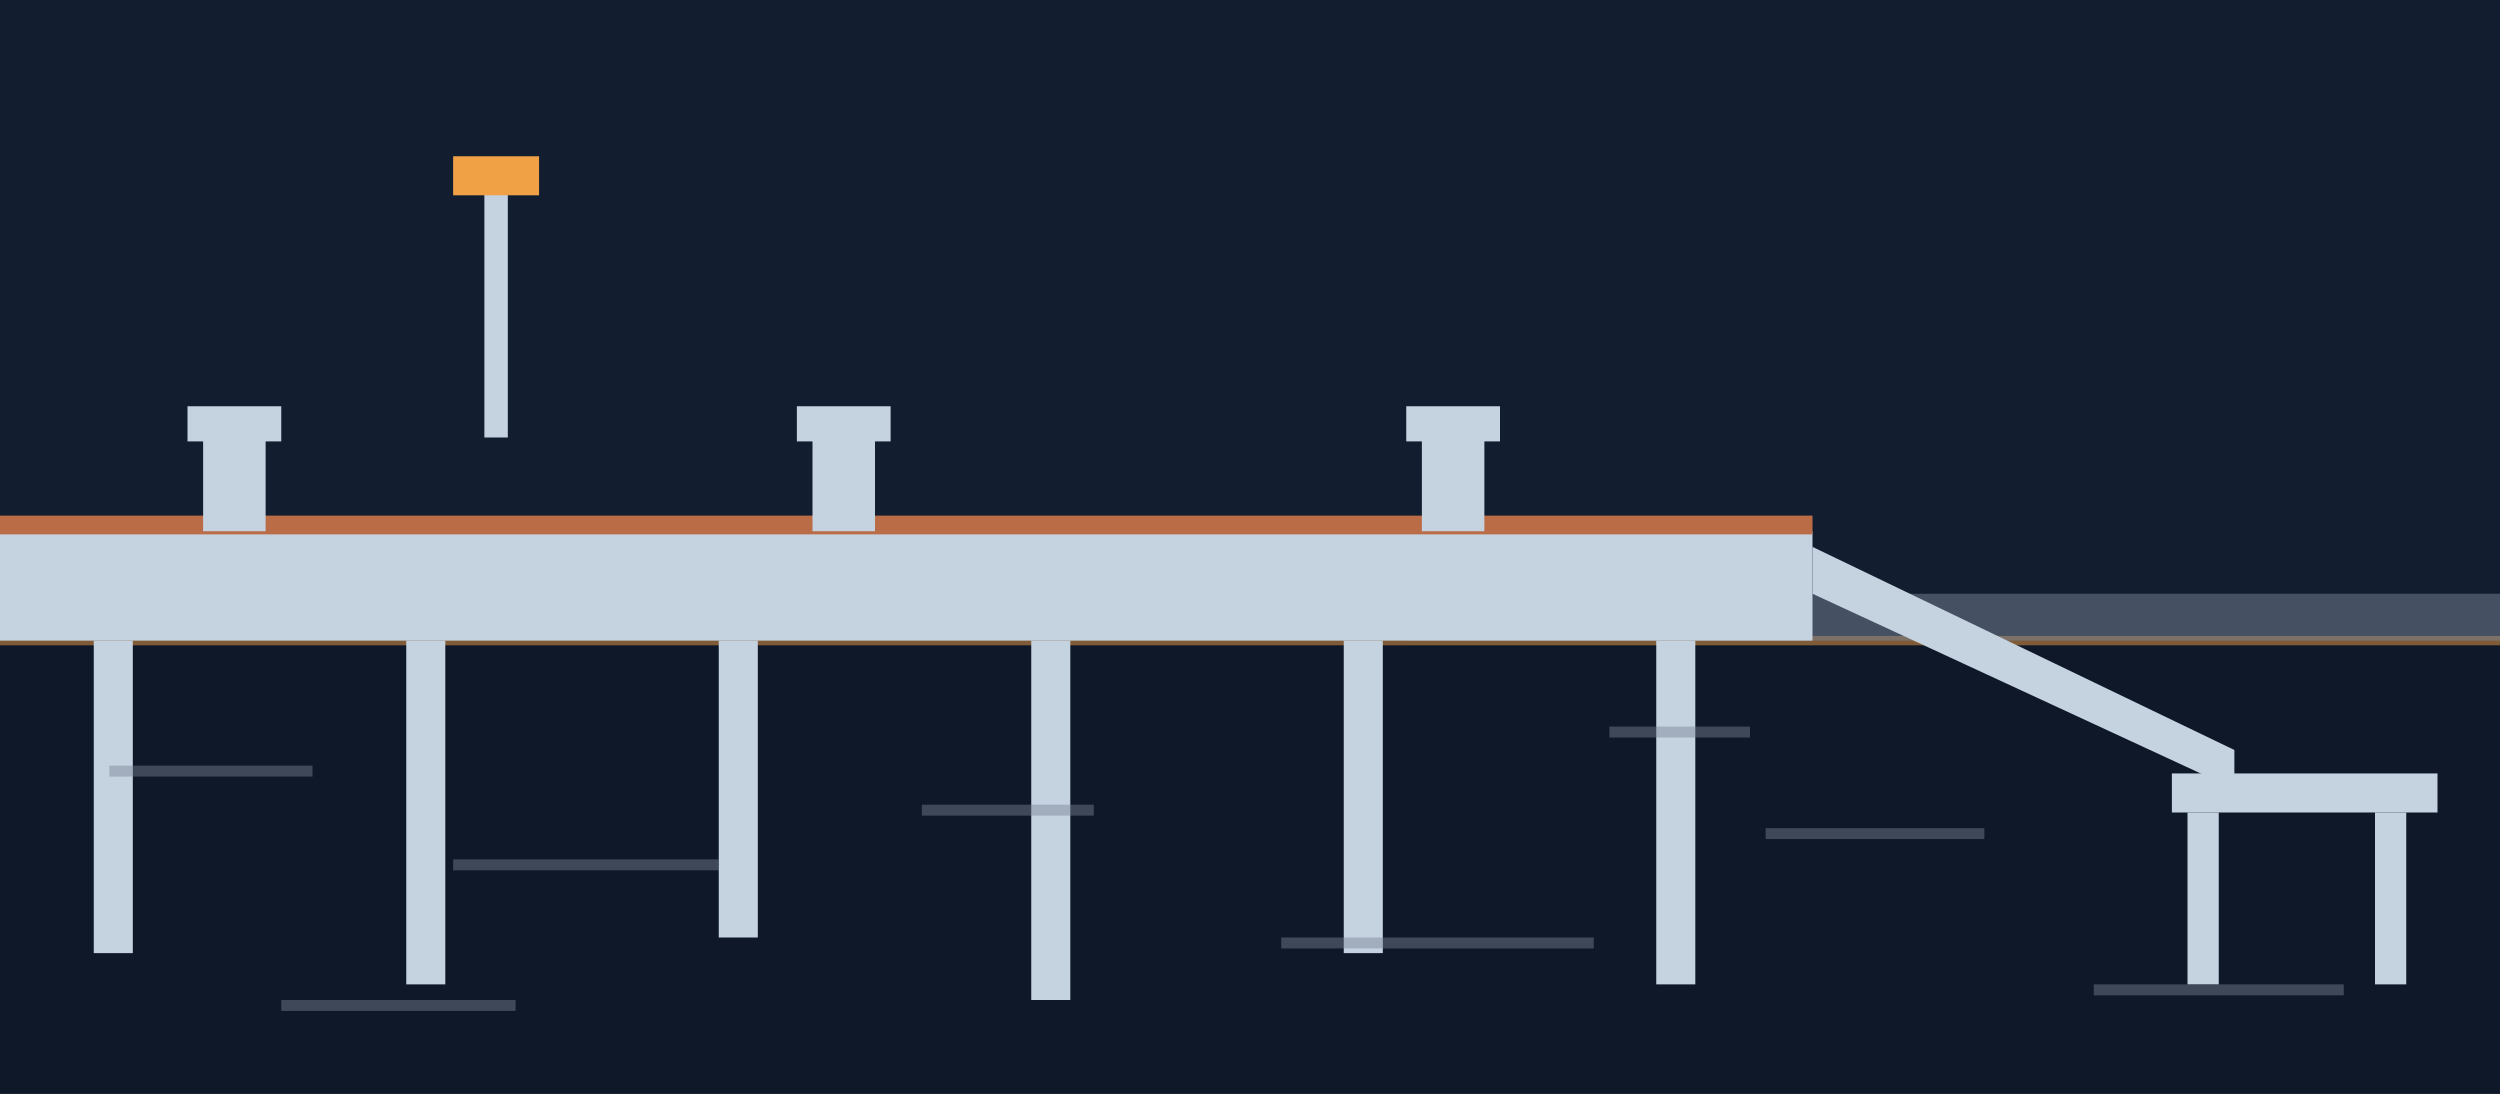
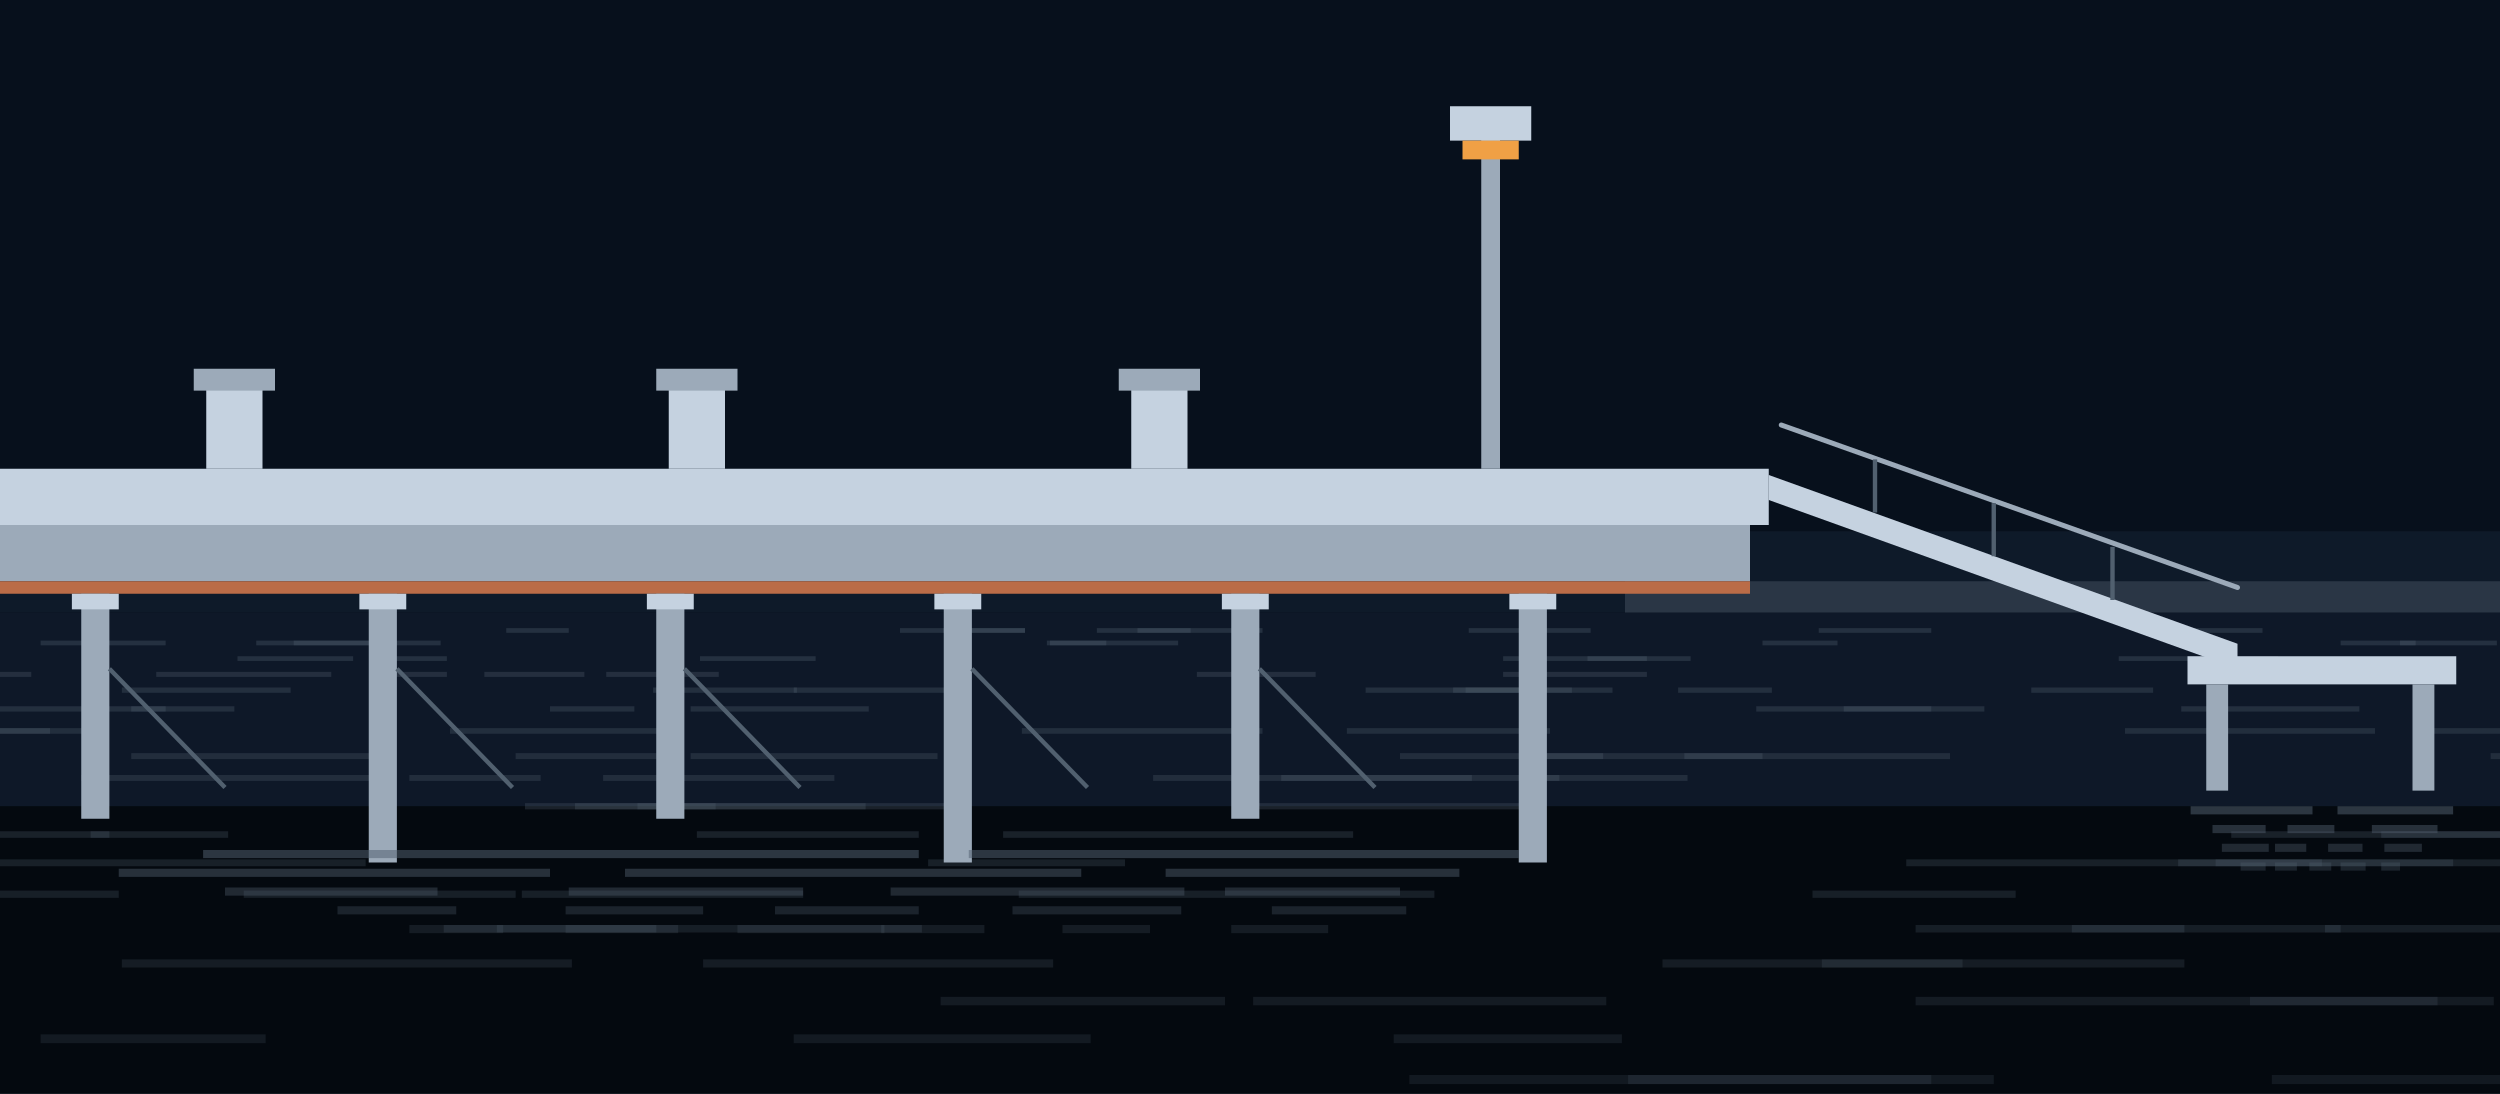
- <svg xmlns="http://www.w3.org/2000/svg" viewBox="0 0 320 140" role="img" aria-label="A leased dock: bulkhead, bollards and gangway">
+ <svg xmlns="http://www.w3.org/2000/svg" viewBox="0 0 800 350" role="img" aria-label="A leased dock: bulkhead and cap, bollards, driven piles and the gangway to its landing" preserveAspectRatio="xMidYMid slice">
  <style>
-     /* --hull-900 */  .ground { fill: #07101c; }
-     /* --hull-800 */  .sky    { fill: #121e30; }
-     /* --hull-850 */  .water  { fill: #0e1828; }
-     /* --mist-600 */  .far    { fill: #778294; }
-     /* --mist-200 */  .ink    { fill: #c5d2e0; }
-     /* --signal-500 */ .mark  { fill: #f0a045; }
-     /* --rust-500 */  .tier2  { fill: #ba6c47; }
-     .rule        { stroke: #778294; stroke-width: 1; fill: none; }
-     .wire        { stroke: #c5d2e0; stroke-width: 1.2; fill: none; }
-     .accent-rule { stroke: #f0a045; stroke-width: 1.4; fill: none; }
+     .ground  { fill: #07101c; }
+     .sky-hi  { fill: #07101c; }
+     .sky-lo  { fill: #121e30; }
+     .far     { fill: #2a3645; }
+     .mid     { fill: #51606f; }
+     .sea-hi  { fill: #0e1828; }
+     .sea-lo  { fill: #04090f; }
+     .deck    { fill: #c5d2e0; }
+     .side    { fill: #9caab9; }
+     .shade   { fill: #51606f; }
+     .dark    { fill: #363f4a; }
+     .mark    { fill: #f0a045; }
+     .tier2   { fill: #ba6c47; }
+     .hair { stroke: #51606f; fill: none; stroke-width: 1.4; }
+     .wire { stroke: #9caab9; fill: none; stroke-width: 1.6; stroke-linecap: round; }
+     .acc  { stroke: #f0a045; fill: none; stroke-width: 2; stroke-linecap: round; }
  </style>
-   <rect class="ground" width="320" height="140" />
-   <rect class="sky" width="320" height="82" />
-   <rect class="water" y="82" width="320" height="58" />
-   <rect class="mark" y="81.4" width="320" height="1.2" opacity="0.5" />
-   <g class="far" opacity="0.5">
-     <rect x="180" y="76" width="140" height="6" />
-   </g>
-   <rect class="ink" x="0" y="68" width="232" height="14" />
-   <rect class="tier2" x="0" y="66" width="232" height="2.4" />
-   <g class="ink">
-     <rect x="12" y="82" width="5" height="40" />
-     <rect x="52" y="82" width="5" height="44" />
-     <rect x="92" y="82" width="5" height="38" />
-     <rect x="132" y="82" width="5" height="46" />
-     <rect x="172" y="82" width="5" height="40" />
-     <rect x="212" y="82" width="5" height="44" />
-   </g>
-   <g class="ink">
-     <rect x="26" y="56" width="8" height="12" />
-     <rect x="24" y="52" width="12" height="4.5" />
-     <rect x="104" y="56" width="8" height="12" />
-     <rect x="102" y="52" width="12" height="4.5" />
-     <rect x="182" y="56" width="8" height="12" />
-     <rect x="180" y="52" width="12" height="4.5" />
-   </g>
-   <path class="ink" d="M232,70 L286,96 L286,101 L232,76 Z" />
-   <rect class="ink" x="278" y="99" width="34" height="5" />
-   <rect class="ink" x="280" y="104" width="4" height="22" />
-   <rect class="ink" x="304" y="104" width="4" height="22" />
-   <rect class="ink" x="62" y="24" width="3" height="32" />
-   <rect class="mark" x="58" y="20" width="11" height="5" />
-   <g class="far" opacity="0.45">
-     <rect x="14" y="98" width="26" height="1.4" />
-     <rect x="58" y="110" width="34" height="1.4" />
-     <rect x="118" y="103" width="22" height="1.4" />
-     <rect x="164" y="120" width="40" height="1.4" />
-     <rect x="226" y="106" width="28" height="1.4" />
-     <rect x="268" y="126" width="32" height="1.4" />
-     <rect x="36" y="128" width="30" height="1.4" />
-     <rect x="206" y="93" width="18" height="1.4" />
+   <rect class="ground" width="800" height="350" />
+   <rect class="sky-hi" width="800" height="170" />
+   <rect class="sky-lo" y="170" width="800" height="26" opacity="0.65" />
+   <rect class="sea-hi" y="196" width="800" height="62" />
+   <rect class="sea-lo" y="258" width="800" height="92" />
+   <g class="far">
+     <rect x="520" y="186" width="280" height="10" />
+   </g>
+   <g class="mid">
+     <rect x="693" y="201" width="31" height="1.5" opacity="0.33" />
+     <rect x="302" y="201" width="26" height="1.5" opacity="0.33" />
+     <rect x="351" y="201" width="30" height="1.5" opacity="0.33" />
+     <rect x="288" y="201" width="40" height="1.5" opacity="0.33" />
+     <rect x="162" y="201" width="20" height="1.5" opacity="0.33" />
+     <rect x="582" y="201" width="36" height="1.5" opacity="0.33" />
+     <rect x="470" y="201" width="39" height="1.5" opacity="0.33" />
+     <rect x="364" y="201" width="40" height="1.5" opacity="0.33" />
+     <rect x="749" y="205" width="24" height="1.5" opacity="0.33" />
+     <rect x="336" y="205" width="18" height="1.5" opacity="0.33" />
+     <rect x="94" y="205" width="47" height="1.5" opacity="0.33" />
+     <rect x="768" y="205" width="31" height="1.5" opacity="0.33" />
+     <rect x="335" y="205" width="42" height="1.5" opacity="0.33" />
+     <rect x="82" y="205" width="36" height="1.5" opacity="0.33" />
+     <rect x="564" y="205" width="24" height="1.5" opacity="0.33" />
+     <rect x="13" y="205" width="40" height="1.5" opacity="0.33" />
+     <rect x="-38" y="210" width="31" height="1.5" opacity="0.33" />
+     <rect x="-25" y="210" width="23" height="1.5" opacity="0.33" />
+     <rect x="508" y="210" width="33" height="1.5" opacity="0.33" />
+     <rect x="481" y="210" width="46" height="1.5" opacity="0.33" />
+     <rect x="678" y="210" width="51" height="1.5" opacity="0.33" />
+     <rect x="76" y="210" width="37" height="1.5" opacity="0.33" />
+     <rect x="224" y="210" width="37" height="1.5" opacity="0.33" />
+     <rect x="124" y="210" width="19" height="1.5" opacity="0.33" />
+     <rect x="734" y="215" width="21" height="1.6" opacity="0.32" />
+     <rect x="50" y="215" width="56" height="1.6" opacity="0.32" />
+     <rect x="-42" y="215" width="52" height="1.6" opacity="0.32" />
+     <rect x="155" y="215" width="32" height="1.6" opacity="0.32" />
+     <rect x="481" y="215" width="46" height="1.6" opacity="0.32" />
+     <rect x="120" y="215" width="23" height="1.6" opacity="0.32" />
+     <rect x="383" y="215" width="38" height="1.6" opacity="0.32" />
+     <rect x="194" y="215" width="36" height="1.6" opacity="0.32" />
+     <rect x="254" y="220" width="54" height="1.7" opacity="0.31" />
+     <rect x="537" y="220" width="30" height="1.7" opacity="0.31" />
+     <rect x="650" y="220" width="39" height="1.7" opacity="0.31" />
+     <rect x="209" y="220" width="46" height="1.7" opacity="0.31" />
+     <rect x="437" y="220" width="66" height="1.7" opacity="0.31" />
+     <rect x="465" y="220" width="29" height="1.7" opacity="0.31" />
+     <rect x="469" y="220" width="47" height="1.7" opacity="0.31" />
+     <rect x="39" y="220" width="54" height="1.7" opacity="0.31" />
+     <rect x="42" y="226" width="33" height="1.7" opacity="0.31" />
+     <rect x="-21" y="226" width="74" height="1.7" opacity="0.31" />
+     <rect x="698" y="226" width="57" height="1.7" opacity="0.31" />
+     <rect x="176" y="226" width="27" height="1.7" opacity="0.31" />
+     <rect x="221" y="226" width="57" height="1.7" opacity="0.31" />
+     <rect x="562" y="226" width="73" height="1.7" opacity="0.31" />
+     <rect x="590" y="226" width="28" height="1.7" opacity="0.31" />
+     <rect x="144" y="233" width="71" height="1.8" opacity="0.30" />
+     <rect x="776" y="233" width="43" height="1.8" opacity="0.30" />
+     <rect x="431" y="233" width="65" height="1.8" opacity="0.30" />
+     <rect x="-8" y="233" width="42" height="1.8" opacity="0.30" />
+     <rect x="-32" y="233" width="48" height="1.8" opacity="0.30" />
+     <rect x="680" y="233" width="80" height="1.8" opacity="0.30" />
+     <rect x="327" y="233" width="77" height="1.8" opacity="0.30" />
+     <rect x="42" y="241" width="77" height="1.9" opacity="0.29" />
+     <rect x="165" y="241" width="47" height="1.9" opacity="0.29" />
+     <rect x="797" y="241" width="92" height="1.9" opacity="0.29" />
+     <rect x="448" y="241" width="65" height="1.9" opacity="0.29" />
+     <rect x="539" y="241" width="85" height="1.9" opacity="0.29" />
+     <rect x="221" y="241" width="79" height="1.9" opacity="0.29" />
+     <rect x="494" y="241" width="70" height="1.9" opacity="0.29" />
+     <rect x="488" y="248" width="52" height="1.9" opacity="0.29" />
+     <rect x="410" y="248" width="89" height="1.9" opacity="0.29" />
+     <rect x="193" y="248" width="74" height="1.9" opacity="0.29" />
+     <rect x="131" y="248" width="42" height="1.9" opacity="0.29" />
+     <rect x="26" y="248" width="100" height="1.9" opacity="0.29" />
+     <rect x="369" y="248" width="102" height="1.9" opacity="0.29" />
+     <rect x="800" y="257" width="58" height="2.0" opacity="0.28" />
+     <rect x="204" y="257" width="103" height="2.0" opacity="0.28" />
+     <rect x="168" y="257" width="61" height="2.0" opacity="0.28" />
+     <rect x="395" y="257" width="97" height="2.0" opacity="0.28" />
+     <rect x="184" y="257" width="93" height="2.0" opacity="0.28" />
+     <rect x="839" y="257" width="61" height="2.0" opacity="0.28" />
+     <rect x="29" y="266" width="44" height="2.1" opacity="0.27" />
+     <rect x="321" y="266" width="112" height="2.1" opacity="0.27" />
+     <rect x="223" y="266" width="71" height="2.1" opacity="0.27" />
+     <rect x="714" y="266" width="119" height="2.1" opacity="0.27" />
+     <rect x="-11" y="266" width="46" height="2.1" opacity="0.27" />
+     <rect x="762" y="266" width="73" height="2.1" opacity="0.27" />
+     <rect x="297" y="275" width="63" height="2.2" opacity="0.26" />
+     <rect x="-2" y="275" width="119" height="2.2" opacity="0.26" />
+     <rect x="697" y="275" width="103" height="2.2" opacity="0.26" />
+     <rect x="709" y="275" width="76" height="2.2" opacity="0.26" />
+     <rect x="610" y="275" width="133" height="2.2" opacity="0.26" />
+     <rect x="-39" y="285" width="77" height="2.3" opacity="0.25" />
+     <rect x="580" y="285" width="65" height="2.3" opacity="0.25" />
+     <rect x="78" y="285" width="87" height="2.3" opacity="0.25" />
+     <rect x="326" y="285" width="133" height="2.3" opacity="0.25" />
+     <rect x="167" y="285" width="90" height="2.3" opacity="0.25" />
+     <rect x="142" y="296" width="68" height="2.4" opacity="0.24" />
+     <rect x="744" y="296" width="147" height="2.4" opacity="0.24" />
+     <rect x="663" y="296" width="86" height="2.4" opacity="0.24" />
+     <rect x="613" y="296" width="86" height="2.4" opacity="0.24" />
+     <rect x="159" y="296" width="136" height="2.4" opacity="0.24" />
+     <rect x="583" y="307" width="116" height="2.6" opacity="0.22" />
+     <rect x="39" y="307" width="144" height="2.6" opacity="0.22" />
+     <rect x="532" y="307" width="96" height="2.6" opacity="0.22" />
+     <rect x="225" y="307" width="112" height="2.6" opacity="0.22" />
+     <rect x="720" y="319" width="78" height="2.7" opacity="0.21" />
+     <rect x="613" y="319" width="167" height="2.7" opacity="0.21" />
+     <rect x="301" y="319" width="91" height="2.7" opacity="0.21" />
+     <rect x="401" y="319" width="113" height="2.7" opacity="0.21" />
+     <rect x="254" y="331" width="95" height="2.8" opacity="0.20" />
+     <rect x="446" y="331" width="73" height="2.8" opacity="0.20" />
+     <rect x="13" y="331" width="72" height="2.8" opacity="0.20" />
+     <rect x="451" y="344" width="187" height="2.9" opacity="0.19" />
+     <rect x="521" y="344" width="97" height="2.9" opacity="0.19" />
+     <rect x="727" y="344" width="210" height="2.9" opacity="0.19" />
+   </g>
+   <rect class="side" x="0" y="168" width="560" height="18" />
+   <rect class="deck" x="0" y="150" width="566" height="18" />
+   <rect class="tier2" x="0" y="186" width="560" height="4" />
+   <rect class="side" x="26.0" y="190.0" width="9" height="72.0" />
+   <rect class="deck" x="23.0" y="190.0" width="15" height="5" />
+   <path class="hair" d="M35.0,214.0 L72.0,252.0" />
+   <rect class="side" x="118.0" y="190.0" width="9" height="86.0" />
+   <rect class="deck" x="115.0" y="190.0" width="15" height="5" />
+   <path class="hair" d="M127.0,214.0 L164.0,252.0" />
+   <rect class="side" x="210.0" y="190.0" width="9" height="72.0" />
+   <rect class="deck" x="207.0" y="190.0" width="15" height="5" />
+   <path class="hair" d="M219.0,214.0 L256.0,252.0" />
+   <rect class="side" x="302.0" y="190.0" width="9" height="86.0" />
+   <rect class="deck" x="299.0" y="190.0" width="15" height="5" />
+   <path class="hair" d="M311.0,214.0 L348.0,252.0" />
+   <rect class="side" x="394.0" y="190.0" width="9" height="72.0" />
+   <rect class="deck" x="391.0" y="190.0" width="15" height="5" />
+   <path class="hair" d="M403.0,214.0 L440.0,252.0" />
+   <rect class="side" x="486.0" y="190.0" width="9" height="86.0" />
+   <rect class="deck" x="483.0" y="190.0" width="15" height="5" />
+   <g class="mid">
+     <rect x="65" y="272" width="229" height="2.6" opacity="0.52" />
+     <rect x="310" y="272" width="176" height="2.6" opacity="0.52" />
+     <rect x="38" y="278" width="138" height="2.6" opacity="0.45" />
+     <rect x="200" y="278" width="146" height="2.6" opacity="0.45" />
+     <rect x="373" y="278" width="94" height="2.6" opacity="0.45" />
+     <rect x="72" y="284" width="68" height="2.6" opacity="0.37" />
+     <rect x="182" y="284" width="75" height="2.6" opacity="0.37" />
+     <rect x="285" y="284" width="94" height="2.6" opacity="0.37" />
+     <rect x="392" y="284" width="56" height="2.6" opacity="0.37" />
+     <rect x="108" y="290" width="38" height="2.6" opacity="0.30" />
+     <rect x="181" y="290" width="44" height="2.6" opacity="0.30" />
+     <rect x="248" y="290" width="46" height="2.6" opacity="0.30" />
+     <rect x="324" y="290" width="54" height="2.6" opacity="0.30" />
+     <rect x="407" y="290" width="43" height="2.6" opacity="0.30" />
+     <rect x="131" y="296" width="30" height="2.6" opacity="0.22" />
+     <rect x="181" y="296" width="36" height="2.6" opacity="0.22" />
+     <rect x="236" y="296" width="47" height="2.6" opacity="0.22" />
+     <rect x="282" y="296" width="33" height="2.6" opacity="0.22" />
+     <rect x="340" y="296" width="28" height="2.6" opacity="0.22" />
+     <rect x="394" y="296" width="31" height="2.6" opacity="0.22" />
+   </g>
+   <rect class="deck" x="66" y="124" width="18" height="26" />
+   <rect class="side" x="62" y="118" width="26" height="7" />
+   <rect class="deck" x="214" y="124" width="18" height="26" />
+   <rect class="side" x="210" y="118" width="26" height="7" />
+   <rect class="deck" x="362" y="124" width="18" height="26" />
+   <rect class="side" x="358" y="118" width="26" height="7" />
+   <rect class="side" x="474" y="44" width="6" height="106" />
+   <rect class="deck" x="464" y="34" width="26" height="11" />
+   <rect class="mark" x="468" y="45" width="18" height="6" />
+   <path class="deck" d="M566,152 L716,206 L716,214 L566,160 Z" />
+   <path class="wire" d="M570,136 L716,188" />
+   <path class="hair" d="M600,147 L600,164 M638,161 L638,178 M676,175 L676,192" />
+   <rect class="deck" x="700" y="210" width="86" height="9" />
+   <rect class="side" x="706" y="219" width="7" height="34" />
+   <rect class="side" x="772" y="219" width="7" height="34" />
+   <g class="mid">
+     <rect x="701" y="258" width="39" height="2.6" opacity="0.52" />
+     <rect x="748" y="258" width="37" height="2.6" opacity="0.52" />
+     <rect x="708" y="264" width="17" height="2.6" opacity="0.45" />
+     <rect x="732" y="264" width="15" height="2.6" opacity="0.45" />
+     <rect x="759" y="264" width="21" height="2.6" opacity="0.45" />
+     <rect x="711" y="270" width="15" height="2.6" opacity="0.37" />
+     <rect x="728" y="270" width="10" height="2.6" opacity="0.37" />
+     <rect x="745" y="270" width="11" height="2.6" opacity="0.37" />
+     <rect x="763" y="270" width="12" height="2.6" opacity="0.37" />
+     <rect x="717" y="276" width="8" height="2.6" opacity="0.30" />
+     <rect x="728" y="276" width="7" height="2.6" opacity="0.30" />
+     <rect x="739" y="276" width="7" height="2.6" opacity="0.30" />
+     <rect x="749" y="276" width="8" height="2.6" opacity="0.30" />
+     <rect x="762" y="276" width="6" height="2.6" opacity="0.30" />
  </g>
</svg>
